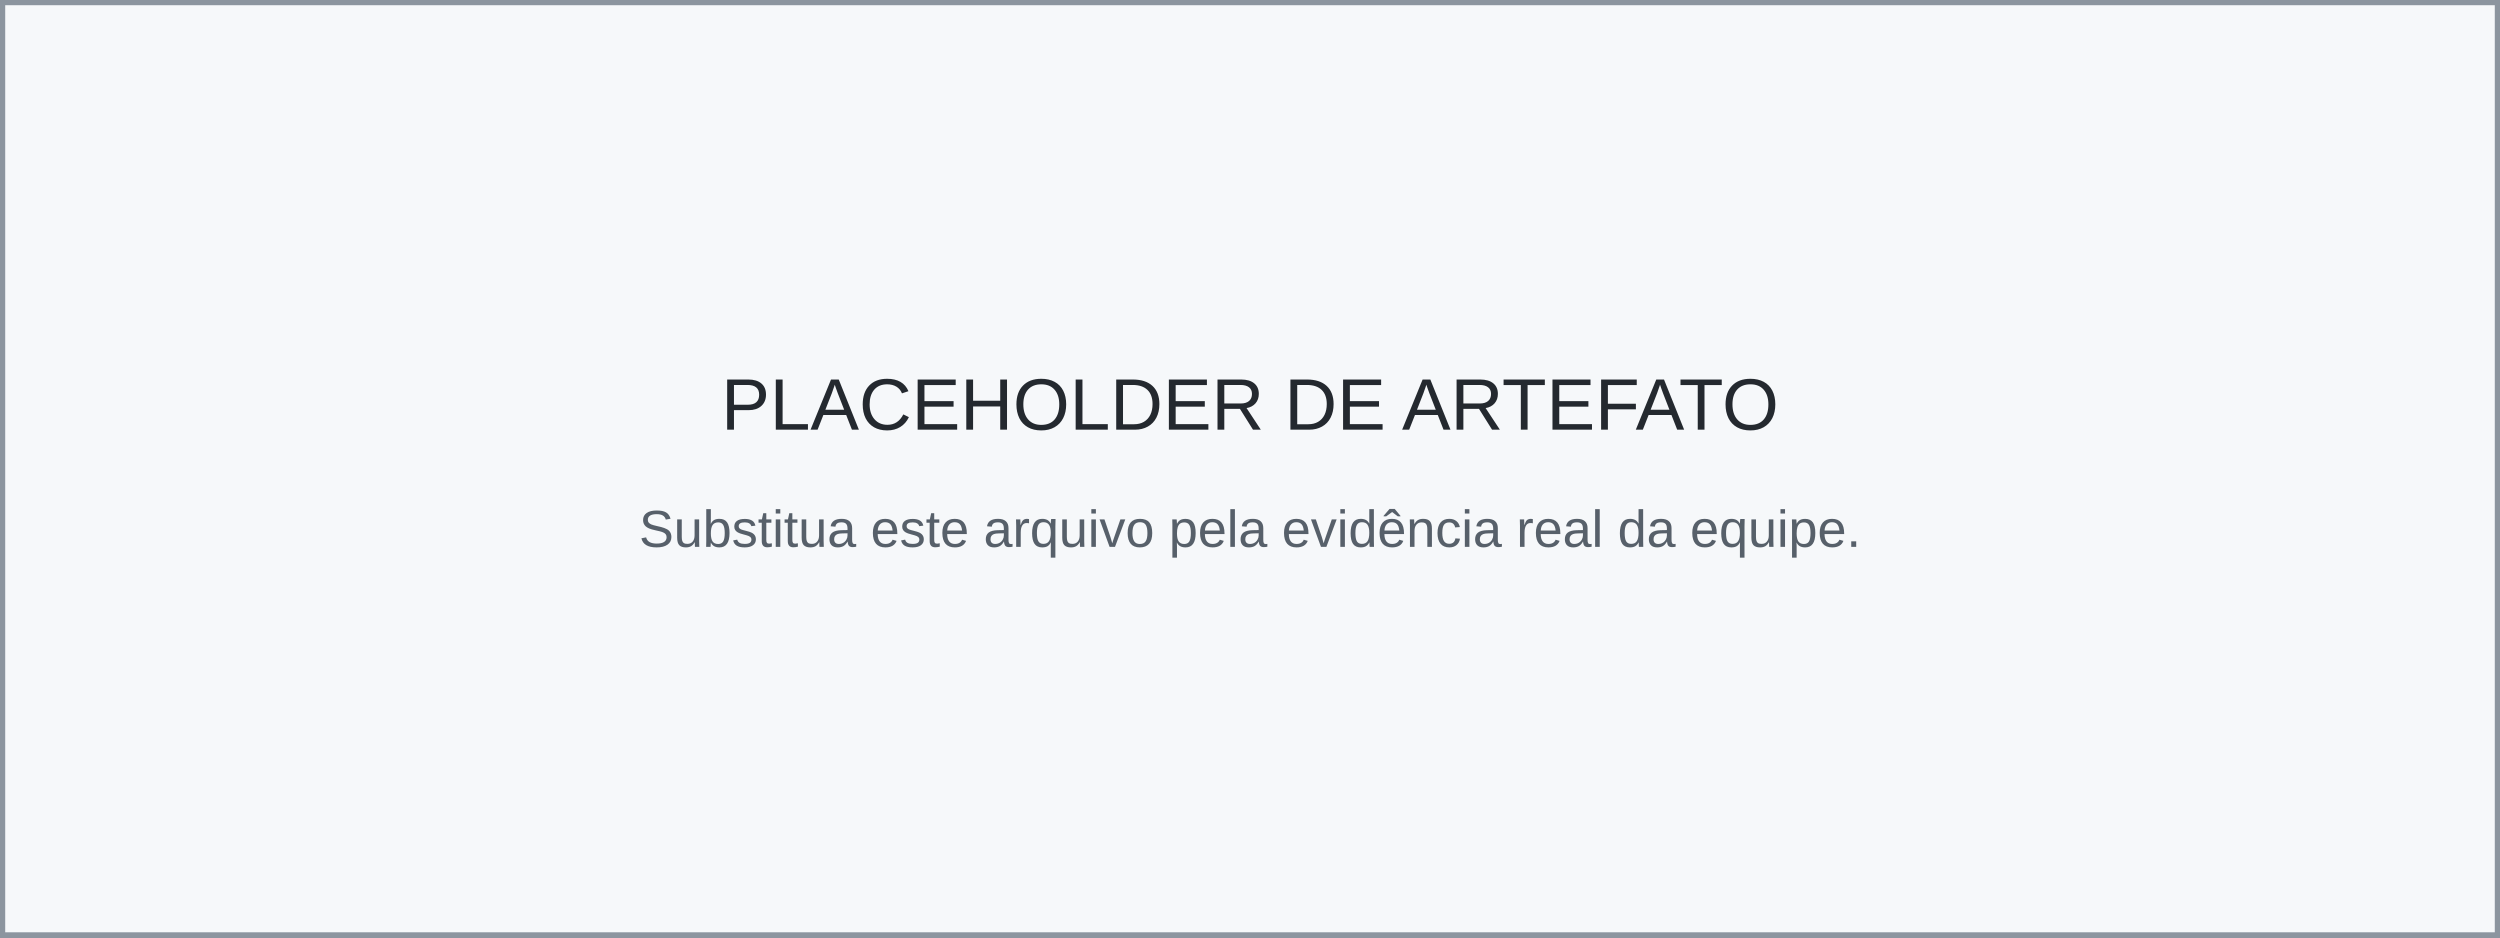
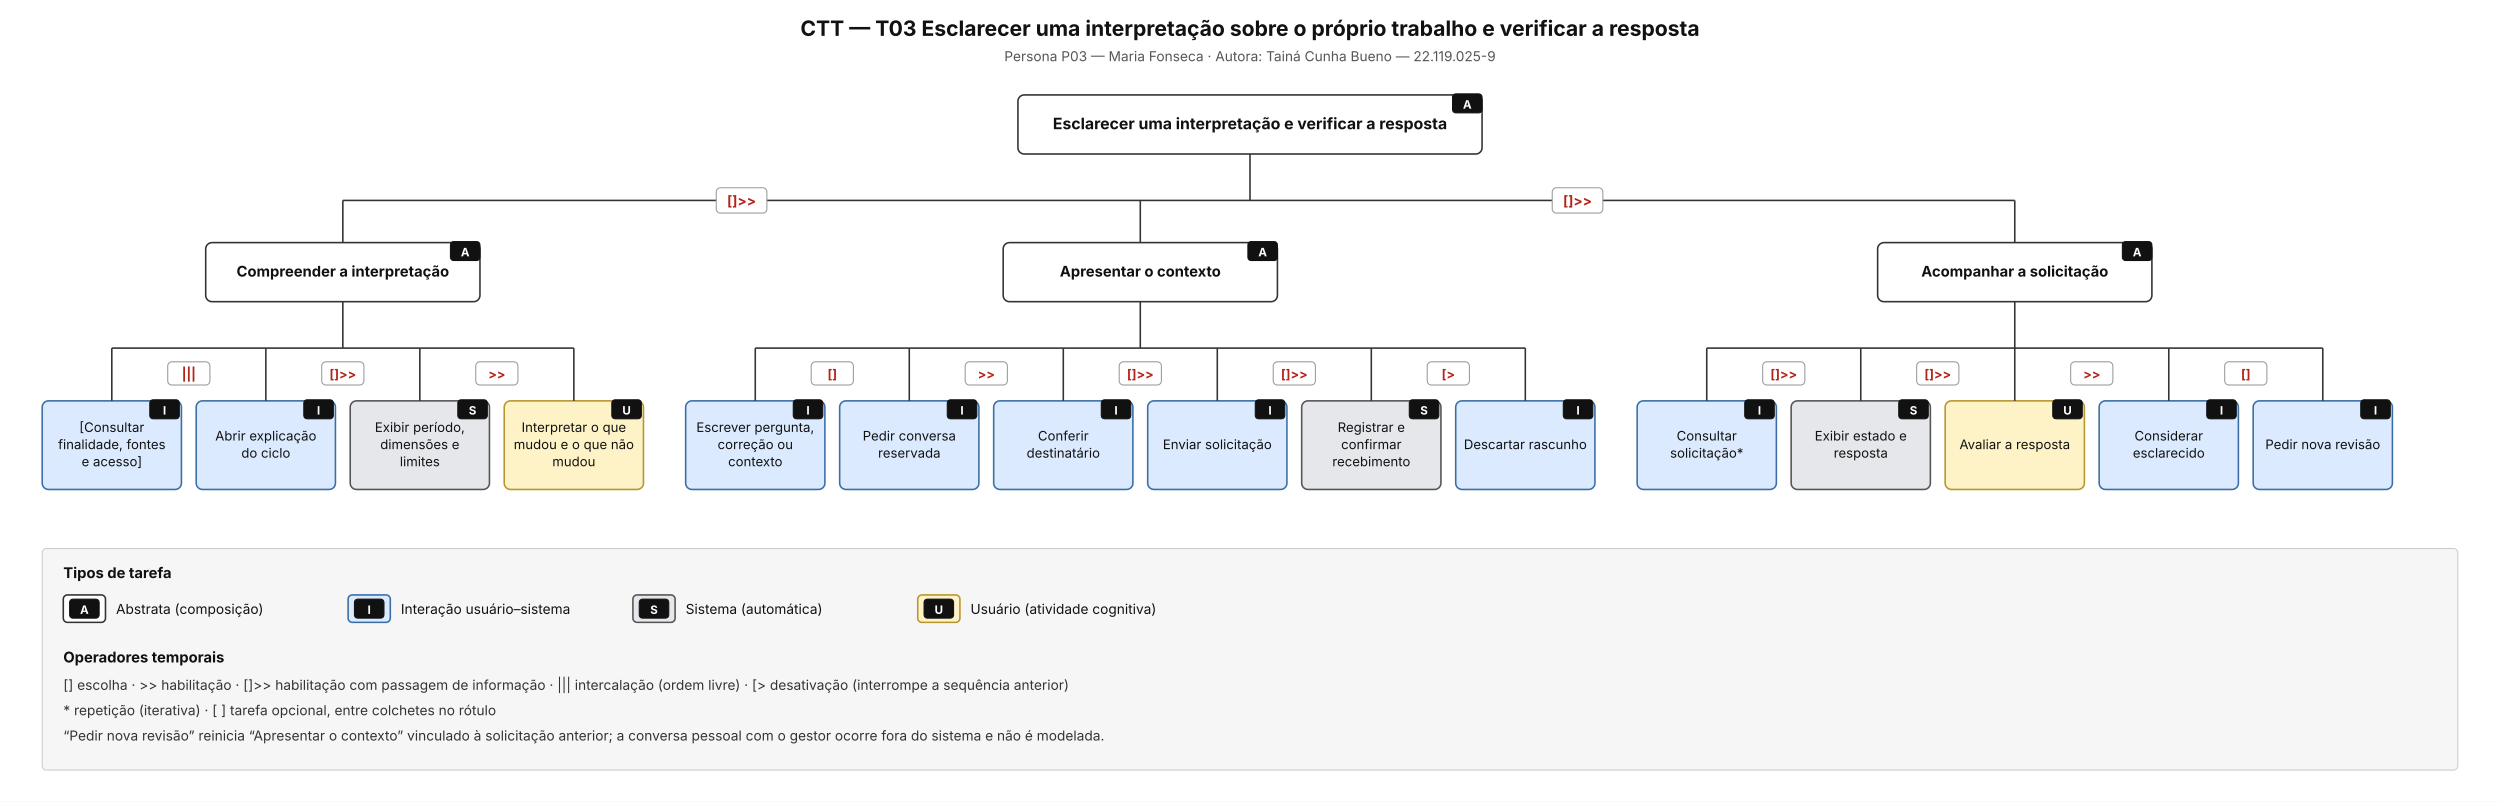
- <svg xmlns="http://www.w3.org/2000/svg" width="960" height="360" viewBox="0 0 960 360">
-   <rect width="100%" height="100%" fill="#f6f8fa" stroke="#8c959f" stroke-width="4" />
-   <text x="480" y="165" text-anchor="middle" font-family="Arial, sans-serif" font-size="28" fill="#24292f">PLACEHOLDER DE ARTEFATO</text>
-   <text x="480" y="210" text-anchor="middle" font-family="Arial, sans-serif" font-size="20" fill="#57606a">Substitua este arquivo pela evidência real da equipe.</text>
+ <svg xmlns="http://www.w3.org/2000/svg" width="2370" height="760" viewBox="0 0 2370 760">
+   <defs>
+     <marker id="arr" viewBox="0 0 10 10" refX="9" refY="5" markerWidth="8" markerHeight="8" orient="auto-start-reverse">
+       <path d="M0,0 L10,5 L0,10 z" fill="#333" />
+     </marker>
+   </defs>
+   <rect x="0" y="0" width="2370" height="760" fill="#ffffff" />
+   <text x="1185.0" y="34" font-family="Inter, DejaVu Sans, sans-serif" font-size="20" font-weight="700" fill="#111" text-anchor="middle">CTT — T03 Esclarecer uma interpretação sobre o próprio trabalho e verificar a resposta</text>
+   <text x="1185.0" y="58" font-family="Inter, DejaVu Sans, sans-serif" font-size="13" font-weight="400" fill="#555" text-anchor="middle">Persona P03 — Maria Fonseca · Autora: Tainá Cunha Bueno — 22.119.025-9</text>
+   <rect x="40" y="380" width="132" height="84" rx="6" fill="#dbeafe" stroke="#3a6ea5" stroke-width="1.5" />
+   <text x="106.0" y="409.5" font-family="Inter, DejaVu Sans, sans-serif" font-size="12.5" font-weight="400" fill="#111" text-anchor="middle">[Consultar</text>
+   <text x="106.0" y="425.75" font-family="Inter, DejaVu Sans, sans-serif" font-size="12.5" font-weight="400" fill="#111" text-anchor="middle">finalidade, fontes</text>
+   <text x="106.0" y="442.0" font-family="Inter, DejaVu Sans, sans-serif" font-size="12.5" font-weight="400" fill="#111" text-anchor="middle">e acesso]</text>
+   <rect x="142" y="379" width="28" height="18" rx="3" fill="#111" stroke="#111" stroke-width="1" />
+   <text x="156" y="393" font-family="Inter, DejaVu Sans, sans-serif" font-size="11" font-weight="700" fill="#fff" text-anchor="middle">I</text>
+   <line x1="106.0" y1="330" x2="106.0" y2="380" stroke="#333" stroke-width="1.5" />
+   <rect x="186" y="380" width="132" height="84" rx="6" fill="#dbeafe" stroke="#3a6ea5" stroke-width="1.5" />
+   <text x="252.0" y="417.625" font-family="Inter, DejaVu Sans, sans-serif" font-size="12.5" font-weight="400" fill="#111" text-anchor="middle">Abrir explicação</text>
+   <text x="252.0" y="433.875" font-family="Inter, DejaVu Sans, sans-serif" font-size="12.5" font-weight="400" fill="#111" text-anchor="middle">do ciclo</text>
+   <rect x="288" y="379" width="28" height="18" rx="3" fill="#111" stroke="#111" stroke-width="1" />
+   <text x="302" y="393" font-family="Inter, DejaVu Sans, sans-serif" font-size="11" font-weight="700" fill="#fff" text-anchor="middle">I</text>
+   <line x1="252.0" y1="330" x2="252.0" y2="380" stroke="#333" stroke-width="1.5" />
+   <rect x="332" y="380" width="132" height="84" rx="6" fill="#e5e7eb" stroke="#555" stroke-width="1.5" />
+   <text x="398.0" y="409.5" font-family="Inter, DejaVu Sans, sans-serif" font-size="12.5" font-weight="400" fill="#111" text-anchor="middle">Exibir período,</text>
+   <text x="398.0" y="425.75" font-family="Inter, DejaVu Sans, sans-serif" font-size="12.5" font-weight="400" fill="#111" text-anchor="middle">dimensões e</text>
+   <text x="398.0" y="442.0" font-family="Inter, DejaVu Sans, sans-serif" font-size="12.5" font-weight="400" fill="#111" text-anchor="middle">limites</text>
+   <rect x="434" y="379" width="28" height="18" rx="3" fill="#111" stroke="#111" stroke-width="1" />
+   <text x="448" y="393" font-family="Inter, DejaVu Sans, sans-serif" font-size="11" font-weight="700" fill="#fff" text-anchor="middle">S</text>
+   <line x1="398.0" y1="330" x2="398.0" y2="380" stroke="#333" stroke-width="1.5" />
+   <rect x="478" y="380" width="132" height="84" rx="6" fill="#fef3c7" stroke="#b8962e" stroke-width="1.5" />
+   <text x="544.0" y="409.5" font-family="Inter, DejaVu Sans, sans-serif" font-size="12.5" font-weight="400" fill="#111" text-anchor="middle">Interpretar o que</text>
+   <text x="544.0" y="425.75" font-family="Inter, DejaVu Sans, sans-serif" font-size="12.5" font-weight="400" fill="#111" text-anchor="middle">mudou e o que não</text>
+   <text x="544.0" y="442.0" font-family="Inter, DejaVu Sans, sans-serif" font-size="12.5" font-weight="400" fill="#111" text-anchor="middle">mudou</text>
+   <rect x="580" y="379" width="28" height="18" rx="3" fill="#111" stroke="#111" stroke-width="1" />
+   <text x="594" y="393" font-family="Inter, DejaVu Sans, sans-serif" font-size="11" font-weight="700" fill="#fff" text-anchor="middle">U</text>
+   <line x1="544.0" y1="330" x2="544.0" y2="380" stroke="#333" stroke-width="1.5" />
+   <line x1="106.0" y1="330" x2="544.0" y2="330" stroke="#333" stroke-width="1.5" />
+   <line x1="325.0" y1="286" x2="325.0" y2="330" stroke="#333" stroke-width="1.5" />
+   <rect x="159.0" y="343" width="40" height="22" rx="4" fill="#fff" stroke="#999" stroke-width="1" />
+   <text x="179.0" y="359" font-family="Inter, DejaVu Sans, sans-serif" font-size="12" font-weight="700" fill="#b42318" text-anchor="middle">|||</text>
+   <rect x="305.0" y="343" width="40" height="22" rx="4" fill="#fff" stroke="#999" stroke-width="1" />
+   <text x="325.0" y="359" font-family="Inter, DejaVu Sans, sans-serif" font-size="12" font-weight="700" fill="#b42318" text-anchor="middle">[]&gt;&gt;</text>
+   <rect x="451.0" y="343" width="40" height="22" rx="4" fill="#fff" stroke="#999" stroke-width="1" />
+   <text x="471.0" y="359" font-family="Inter, DejaVu Sans, sans-serif" font-size="12" font-weight="700" fill="#b42318" text-anchor="middle">&gt;&gt;</text>
+   <rect x="195.0" y="230" width="260" height="56" rx="6" fill="#ffffff" stroke="#333" stroke-width="1.5" />
+   <text x="325.0" y="262.2" font-family="Inter, DejaVu Sans, sans-serif" font-size="14" font-weight="700" fill="#111" text-anchor="middle">Compreender a interpretação</text>
+   <rect x="427.0" y="229" width="28" height="18" rx="3" fill="#111" stroke="#111" stroke-width="1" />
+   <text x="441.0" y="243" font-family="Inter, DejaVu Sans, sans-serif" font-size="11" font-weight="700" fill="#fff" text-anchor="middle">A</text>
+   <rect x="650" y="380" width="132" height="84" rx="6" fill="#dbeafe" stroke="#3a6ea5" stroke-width="1.5" />
+   <text x="716.0" y="409.5" font-family="Inter, DejaVu Sans, sans-serif" font-size="12.5" font-weight="400" fill="#111" text-anchor="middle">Escrever pergunta,</text>
+   <text x="716.0" y="425.75" font-family="Inter, DejaVu Sans, sans-serif" font-size="12.5" font-weight="400" fill="#111" text-anchor="middle">correção ou</text>
+   <text x="716.0" y="442.0" font-family="Inter, DejaVu Sans, sans-serif" font-size="12.5" font-weight="400" fill="#111" text-anchor="middle">contexto</text>
+   <rect x="752" y="379" width="28" height="18" rx="3" fill="#111" stroke="#111" stroke-width="1" />
+   <text x="766" y="393" font-family="Inter, DejaVu Sans, sans-serif" font-size="11" font-weight="700" fill="#fff" text-anchor="middle">I</text>
+   <line x1="716.0" y1="330" x2="716.0" y2="380" stroke="#333" stroke-width="1.5" />
+   <rect x="796" y="380" width="132" height="84" rx="6" fill="#dbeafe" stroke="#3a6ea5" stroke-width="1.5" />
+   <text x="862.0" y="417.625" font-family="Inter, DejaVu Sans, sans-serif" font-size="12.5" font-weight="400" fill="#111" text-anchor="middle">Pedir conversa</text>
+   <text x="862.0" y="433.875" font-family="Inter, DejaVu Sans, sans-serif" font-size="12.5" font-weight="400" fill="#111" text-anchor="middle">reservada</text>
+   <rect x="898" y="379" width="28" height="18" rx="3" fill="#111" stroke="#111" stroke-width="1" />
+   <text x="912" y="393" font-family="Inter, DejaVu Sans, sans-serif" font-size="11" font-weight="700" fill="#fff" text-anchor="middle">I</text>
+   <line x1="862.0" y1="330" x2="862.0" y2="380" stroke="#333" stroke-width="1.5" />
+   <rect x="942" y="380" width="132" height="84" rx="6" fill="#dbeafe" stroke="#3a6ea5" stroke-width="1.5" />
+   <text x="1008.0" y="417.625" font-family="Inter, DejaVu Sans, sans-serif" font-size="12.5" font-weight="400" fill="#111" text-anchor="middle">Conferir</text>
+   <text x="1008.0" y="433.875" font-family="Inter, DejaVu Sans, sans-serif" font-size="12.5" font-weight="400" fill="#111" text-anchor="middle">destinatário</text>
+   <rect x="1044" y="379" width="28" height="18" rx="3" fill="#111" stroke="#111" stroke-width="1" />
+   <text x="1058" y="393" font-family="Inter, DejaVu Sans, sans-serif" font-size="11" font-weight="700" fill="#fff" text-anchor="middle">I</text>
+   <line x1="1008.0" y1="330" x2="1008.0" y2="380" stroke="#333" stroke-width="1.5" />
+   <rect x="1088" y="380" width="132" height="84" rx="6" fill="#dbeafe" stroke="#3a6ea5" stroke-width="1.5" />
+   <text x="1154.0" y="425.75" font-family="Inter, DejaVu Sans, sans-serif" font-size="12.5" font-weight="400" fill="#111" text-anchor="middle">Enviar solicitação</text>
+   <rect x="1190" y="379" width="28" height="18" rx="3" fill="#111" stroke="#111" stroke-width="1" />
+   <text x="1204" y="393" font-family="Inter, DejaVu Sans, sans-serif" font-size="11" font-weight="700" fill="#fff" text-anchor="middle">I</text>
+   <line x1="1154.0" y1="330" x2="1154.0" y2="380" stroke="#333" stroke-width="1.5" />
+   <rect x="1234" y="380" width="132" height="84" rx="6" fill="#e5e7eb" stroke="#555" stroke-width="1.5" />
+   <text x="1300.0" y="409.5" font-family="Inter, DejaVu Sans, sans-serif" font-size="12.5" font-weight="400" fill="#111" text-anchor="middle">Registrar e</text>
+   <text x="1300.0" y="425.75" font-family="Inter, DejaVu Sans, sans-serif" font-size="12.5" font-weight="400" fill="#111" text-anchor="middle">confirmar</text>
+   <text x="1300.0" y="442.0" font-family="Inter, DejaVu Sans, sans-serif" font-size="12.5" font-weight="400" fill="#111" text-anchor="middle">recebimento</text>
+   <rect x="1336" y="379" width="28" height="18" rx="3" fill="#111" stroke="#111" stroke-width="1" />
+   <text x="1350" y="393" font-family="Inter, DejaVu Sans, sans-serif" font-size="11" font-weight="700" fill="#fff" text-anchor="middle">S</text>
+   <line x1="1300.0" y1="330" x2="1300.0" y2="380" stroke="#333" stroke-width="1.5" />
+   <rect x="1380" y="380" width="132" height="84" rx="6" fill="#dbeafe" stroke="#3a6ea5" stroke-width="1.5" />
+   <text x="1446.0" y="425.75" font-family="Inter, DejaVu Sans, sans-serif" font-size="12.5" font-weight="400" fill="#111" text-anchor="middle">Descartar rascunho</text>
+   <rect x="1482" y="379" width="28" height="18" rx="3" fill="#111" stroke="#111" stroke-width="1" />
+   <text x="1496" y="393" font-family="Inter, DejaVu Sans, sans-serif" font-size="11" font-weight="700" fill="#fff" text-anchor="middle">I</text>
+   <line x1="1446.0" y1="330" x2="1446.0" y2="380" stroke="#333" stroke-width="1.5" />
+   <line x1="716.0" y1="330" x2="1446.0" y2="330" stroke="#333" stroke-width="1.5" />
+   <line x1="1081.0" y1="286" x2="1081.0" y2="330" stroke="#333" stroke-width="1.5" />
+   <rect x="769.0" y="343" width="40" height="22" rx="4" fill="#fff" stroke="#999" stroke-width="1" />
+   <text x="789.0" y="359" font-family="Inter, DejaVu Sans, sans-serif" font-size="12" font-weight="700" fill="#b42318" text-anchor="middle">[]</text>
+   <rect x="915.0" y="343" width="40" height="22" rx="4" fill="#fff" stroke="#999" stroke-width="1" />
+   <text x="935.0" y="359" font-family="Inter, DejaVu Sans, sans-serif" font-size="12" font-weight="700" fill="#b42318" text-anchor="middle">&gt;&gt;</text>
+   <rect x="1061.0" y="343" width="40" height="22" rx="4" fill="#fff" stroke="#999" stroke-width="1" />
+   <text x="1081.0" y="359" font-family="Inter, DejaVu Sans, sans-serif" font-size="12" font-weight="700" fill="#b42318" text-anchor="middle">[]&gt;&gt;</text>
+   <rect x="1207.0" y="343" width="40" height="22" rx="4" fill="#fff" stroke="#999" stroke-width="1" />
+   <text x="1227.0" y="359" font-family="Inter, DejaVu Sans, sans-serif" font-size="12" font-weight="700" fill="#b42318" text-anchor="middle">[]&gt;&gt;</text>
+   <rect x="1353.0" y="343" width="40" height="22" rx="4" fill="#fff" stroke="#999" stroke-width="1" />
+   <text x="1373.0" y="359" font-family="Inter, DejaVu Sans, sans-serif" font-size="12" font-weight="700" fill="#b42318" text-anchor="middle">[&gt;</text>
+   <rect x="951.0" y="230" width="260" height="56" rx="6" fill="#ffffff" stroke="#333" stroke-width="1.5" />
+   <text x="1081.0" y="262.2" font-family="Inter, DejaVu Sans, sans-serif" font-size="14" font-weight="700" fill="#111" text-anchor="middle">Apresentar o contexto</text>
+   <rect x="1183.0" y="229" width="28" height="18" rx="3" fill="#111" stroke="#111" stroke-width="1" />
+   <text x="1197.0" y="243" font-family="Inter, DejaVu Sans, sans-serif" font-size="11" font-weight="700" fill="#fff" text-anchor="middle">A</text>
+   <rect x="1552" y="380" width="132" height="84" rx="6" fill="#dbeafe" stroke="#3a6ea5" stroke-width="1.5" />
+   <text x="1618.0" y="417.625" font-family="Inter, DejaVu Sans, sans-serif" font-size="12.5" font-weight="400" fill="#111" text-anchor="middle">Consultar</text>
+   <text x="1618.0" y="433.875" font-family="Inter, DejaVu Sans, sans-serif" font-size="12.5" font-weight="400" fill="#111" text-anchor="middle">solicitação*</text>
+   <rect x="1654" y="379" width="28" height="18" rx="3" fill="#111" stroke="#111" stroke-width="1" />
+   <text x="1668" y="393" font-family="Inter, DejaVu Sans, sans-serif" font-size="11" font-weight="700" fill="#fff" text-anchor="middle">I</text>
+   <line x1="1618.0" y1="330" x2="1618.0" y2="380" stroke="#333" stroke-width="1.5" />
+   <rect x="1698" y="380" width="132" height="84" rx="6" fill="#e5e7eb" stroke="#555" stroke-width="1.5" />
+   <text x="1764.0" y="417.625" font-family="Inter, DejaVu Sans, sans-serif" font-size="12.5" font-weight="400" fill="#111" text-anchor="middle">Exibir estado e</text>
+   <text x="1764.0" y="433.875" font-family="Inter, DejaVu Sans, sans-serif" font-size="12.5" font-weight="400" fill="#111" text-anchor="middle">resposta</text>
+   <rect x="1800" y="379" width="28" height="18" rx="3" fill="#111" stroke="#111" stroke-width="1" />
+   <text x="1814" y="393" font-family="Inter, DejaVu Sans, sans-serif" font-size="11" font-weight="700" fill="#fff" text-anchor="middle">S</text>
+   <line x1="1764.0" y1="330" x2="1764.0" y2="380" stroke="#333" stroke-width="1.5" />
+   <rect x="1844" y="380" width="132" height="84" rx="6" fill="#fef3c7" stroke="#b8962e" stroke-width="1.5" />
+   <text x="1910.0" y="425.75" font-family="Inter, DejaVu Sans, sans-serif" font-size="12.5" font-weight="400" fill="#111" text-anchor="middle">Avaliar a resposta</text>
+   <rect x="1946" y="379" width="28" height="18" rx="3" fill="#111" stroke="#111" stroke-width="1" />
+   <text x="1960" y="393" font-family="Inter, DejaVu Sans, sans-serif" font-size="11" font-weight="700" fill="#fff" text-anchor="middle">U</text>
+   <line x1="1910.0" y1="330" x2="1910.0" y2="380" stroke="#333" stroke-width="1.5" />
+   <rect x="1990" y="380" width="132" height="84" rx="6" fill="#dbeafe" stroke="#3a6ea5" stroke-width="1.5" />
+   <text x="2056.0" y="417.625" font-family="Inter, DejaVu Sans, sans-serif" font-size="12.5" font-weight="400" fill="#111" text-anchor="middle">Considerar</text>
+   <text x="2056.0" y="433.875" font-family="Inter, DejaVu Sans, sans-serif" font-size="12.5" font-weight="400" fill="#111" text-anchor="middle">esclarecido</text>
+   <rect x="2092" y="379" width="28" height="18" rx="3" fill="#111" stroke="#111" stroke-width="1" />
+   <text x="2106" y="393" font-family="Inter, DejaVu Sans, sans-serif" font-size="11" font-weight="700" fill="#fff" text-anchor="middle">I</text>
+   <line x1="2056.0" y1="330" x2="2056.0" y2="380" stroke="#333" stroke-width="1.5" />
+   <rect x="2136" y="380" width="132" height="84" rx="6" fill="#dbeafe" stroke="#3a6ea5" stroke-width="1.5" />
+   <text x="2202.0" y="425.75" font-family="Inter, DejaVu Sans, sans-serif" font-size="12.5" font-weight="400" fill="#111" text-anchor="middle">Pedir nova revisão</text>
+   <rect x="2238" y="379" width="28" height="18" rx="3" fill="#111" stroke="#111" stroke-width="1" />
+   <text x="2252" y="393" font-family="Inter, DejaVu Sans, sans-serif" font-size="11" font-weight="700" fill="#fff" text-anchor="middle">I</text>
+   <line x1="2202.0" y1="330" x2="2202.0" y2="380" stroke="#333" stroke-width="1.5" />
+   <line x1="1618.0" y1="330" x2="2202.0" y2="330" stroke="#333" stroke-width="1.5" />
+   <line x1="1910.0" y1="286" x2="1910.0" y2="330" stroke="#333" stroke-width="1.5" />
+   <rect x="1671.0" y="343" width="40" height="22" rx="4" fill="#fff" stroke="#999" stroke-width="1" />
+   <text x="1691.0" y="359" font-family="Inter, DejaVu Sans, sans-serif" font-size="12" font-weight="700" fill="#b42318" text-anchor="middle">[]&gt;&gt;</text>
+   <rect x="1817.0" y="343" width="40" height="22" rx="4" fill="#fff" stroke="#999" stroke-width="1" />
+   <text x="1837.0" y="359" font-family="Inter, DejaVu Sans, sans-serif" font-size="12" font-weight="700" fill="#b42318" text-anchor="middle">[]&gt;&gt;</text>
+   <rect x="1963.0" y="343" width="40" height="22" rx="4" fill="#fff" stroke="#999" stroke-width="1" />
+   <text x="1983.0" y="359" font-family="Inter, DejaVu Sans, sans-serif" font-size="12" font-weight="700" fill="#b42318" text-anchor="middle">&gt;&gt;</text>
+   <rect x="2109.0" y="343" width="40" height="22" rx="4" fill="#fff" stroke="#999" stroke-width="1" />
+   <text x="2129.0" y="359" font-family="Inter, DejaVu Sans, sans-serif" font-size="12" font-weight="700" fill="#b42318" text-anchor="middle">[]</text>
+   <rect x="1780.0" y="230" width="260" height="56" rx="6" fill="#ffffff" stroke="#333" stroke-width="1.5" />
+   <text x="1910.0" y="262.2" font-family="Inter, DejaVu Sans, sans-serif" font-size="14" font-weight="700" fill="#111" text-anchor="middle">Acompanhar a solicitação</text>
+   <rect x="2012.0" y="229" width="28" height="18" rx="3" fill="#111" stroke="#111" stroke-width="1" />
+   <text x="2026.0" y="243" font-family="Inter, DejaVu Sans, sans-serif" font-size="11" font-weight="700" fill="#fff" text-anchor="middle">A</text>
+   <rect x="965.0" y="90" width="440" height="56" rx="6" fill="#fff" stroke="#333" stroke-width="1.5" />
+   <text x="1185.0" y="122.5" font-family="Inter, DejaVu Sans, sans-serif" font-size="15" font-weight="700" fill="#111" text-anchor="middle">Esclarecer uma interpretação e verificar a resposta</text>
+   <rect x="1377.0" y="89" width="28" height="18" rx="3" fill="#111" stroke="#111" stroke-width="1" />
+   <text x="1391.0" y="103" font-family="Inter, DejaVu Sans, sans-serif" font-size="11" font-weight="700" fill="#fff" text-anchor="middle">A</text>
+   <line x1="1185.0" y1="146" x2="1185.0" y2="190" stroke="#333" stroke-width="1.5" />
+   <line x1="325.0" y1="190" x2="1910.0" y2="190" stroke="#333" stroke-width="1.5" />
+   <line x1="325.0" y1="190" x2="325.0" y2="230" stroke="#333" stroke-width="1.5" />
+   <line x1="1081.0" y1="190" x2="1081.0" y2="230" stroke="#333" stroke-width="1.5" />
+   <line x1="1910.0" y1="190" x2="1910.0" y2="230" stroke="#333" stroke-width="1.5" />
+   <rect x="679.0" y="178" width="48" height="24" rx="4" fill="#fff" stroke="#999" stroke-width="1" />
+   <text x="703.0" y="195" font-family="Inter, DejaVu Sans, sans-serif" font-size="13" font-weight="700" fill="#b42318" text-anchor="middle">[]&gt;&gt;</text>
+   <rect x="1471.5" y="178" width="48" height="24" rx="4" fill="#fff" stroke="#999" stroke-width="1" />
+   <text x="1495.5" y="195" font-family="Inter, DejaVu Sans, sans-serif" font-size="13" font-weight="700" fill="#b42318" text-anchor="middle">[]&gt;&gt;</text>
+   <rect x="40" y="520" width="2290" height="210" rx="4" fill="#f6f6f6" stroke="#ccc" stroke-width="1" />
+   <text x="60" y="548" font-family="Inter, DejaVu Sans, sans-serif" font-size="14" font-weight="700" fill="#111" text-anchor="start">Tipos de tarefa</text>
+   <rect x="60" y="564" width="40" height="26" rx="4" fill="#ffffff" stroke="#333" stroke-width="1.5" />
+   <rect x="66" y="568" width="28" height="18" rx="3" fill="#111" stroke="#111" stroke-width="1" />
+   <text x="80" y="582" font-family="Inter, DejaVu Sans, sans-serif" font-size="11" font-weight="700" fill="#fff" text-anchor="middle">A</text>
+   <text x="110" y="582" font-family="Inter, DejaVu Sans, sans-serif" font-size="13" font-weight="400" fill="#111" text-anchor="start">Abstrata (composição)</text>
+   <rect x="330" y="564" width="40" height="26" rx="4" fill="#dbeafe" stroke="#3a6ea5" stroke-width="1.5" />
+   <rect x="336" y="568" width="28" height="18" rx="3" fill="#111" stroke="#111" stroke-width="1" />
+   <text x="350" y="582" font-family="Inter, DejaVu Sans, sans-serif" font-size="11" font-weight="700" fill="#fff" text-anchor="middle">I</text>
+   <text x="380" y="582" font-family="Inter, DejaVu Sans, sans-serif" font-size="13" font-weight="400" fill="#111" text-anchor="start">Interação usuário–sistema</text>
+   <rect x="600" y="564" width="40" height="26" rx="4" fill="#e5e7eb" stroke="#555" stroke-width="1.5" />
+   <rect x="606" y="568" width="28" height="18" rx="3" fill="#111" stroke="#111" stroke-width="1" />
+   <text x="620" y="582" font-family="Inter, DejaVu Sans, sans-serif" font-size="11" font-weight="700" fill="#fff" text-anchor="middle">S</text>
+   <text x="650" y="582" font-family="Inter, DejaVu Sans, sans-serif" font-size="13" font-weight="400" fill="#111" text-anchor="start">Sistema (automática)</text>
+   <rect x="870" y="564" width="40" height="26" rx="4" fill="#fef3c7" stroke="#b8962e" stroke-width="1.5" />
+   <rect x="876" y="568" width="28" height="18" rx="3" fill="#111" stroke="#111" stroke-width="1" />
+   <text x="890" y="582" font-family="Inter, DejaVu Sans, sans-serif" font-size="11" font-weight="700" fill="#fff" text-anchor="middle">U</text>
+   <text x="920" y="582" font-family="Inter, DejaVu Sans, sans-serif" font-size="13" font-weight="400" fill="#111" text-anchor="start">Usuário (atividade cognitiva)</text>
+   <text x="60" y="628" font-family="Inter, DejaVu Sans, sans-serif" font-size="14" font-weight="700" fill="#111" text-anchor="start">Operadores temporais</text>
+   <text x="60" y="654" font-family="Inter, DejaVu Sans, sans-serif" font-size="13" font-weight="400" fill="#333" text-anchor="start">[]  escolha   ·   &gt;&gt;  habilitação   ·   []&gt;&gt;  habilitação com passagem de informação   ·   |||  intercalação (ordem livre)   ·   [&gt;  desativação (interrompe a sequência anterior)</text>
+   <text x="60" y="678" font-family="Inter, DejaVu Sans, sans-serif" font-size="13" font-weight="400" fill="#333" text-anchor="start">*  repetição (iterativa)   ·   [ ]  tarefa opcional, entre colchetes no rótulo</text>
+   <text x="60" y="702" font-family="Inter, DejaVu Sans, sans-serif" font-size="13" font-weight="400" fill="#333" text-anchor="start">“Pedir nova revisão” reinicia “Apresentar o contexto” vinculado à solicitação anterior; a conversa pessoal com o gestor ocorre fora do sistema e não é modelada.</text>
</svg>
